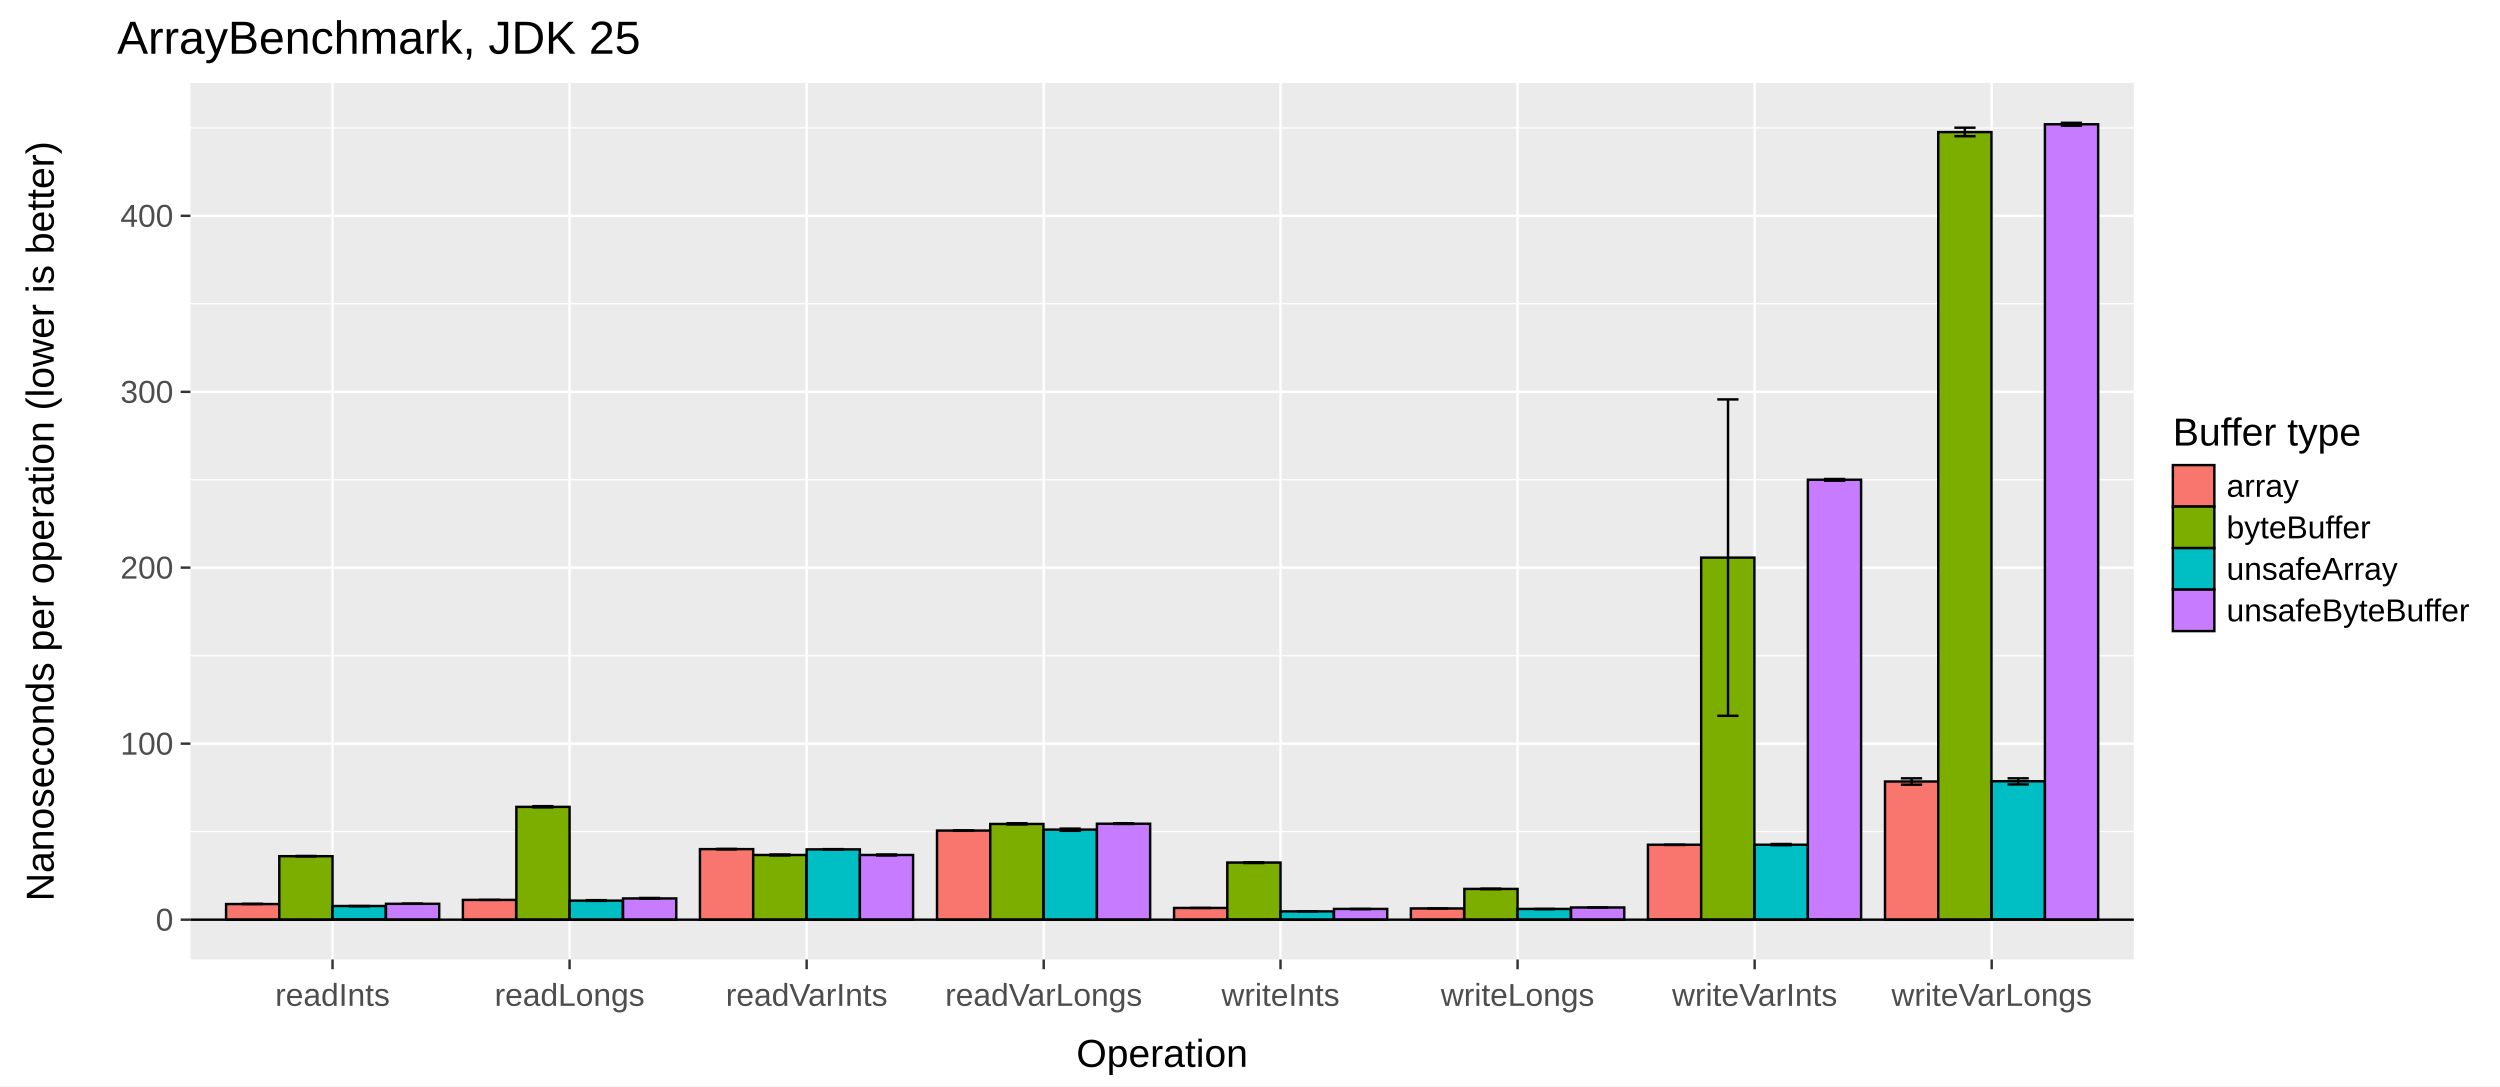
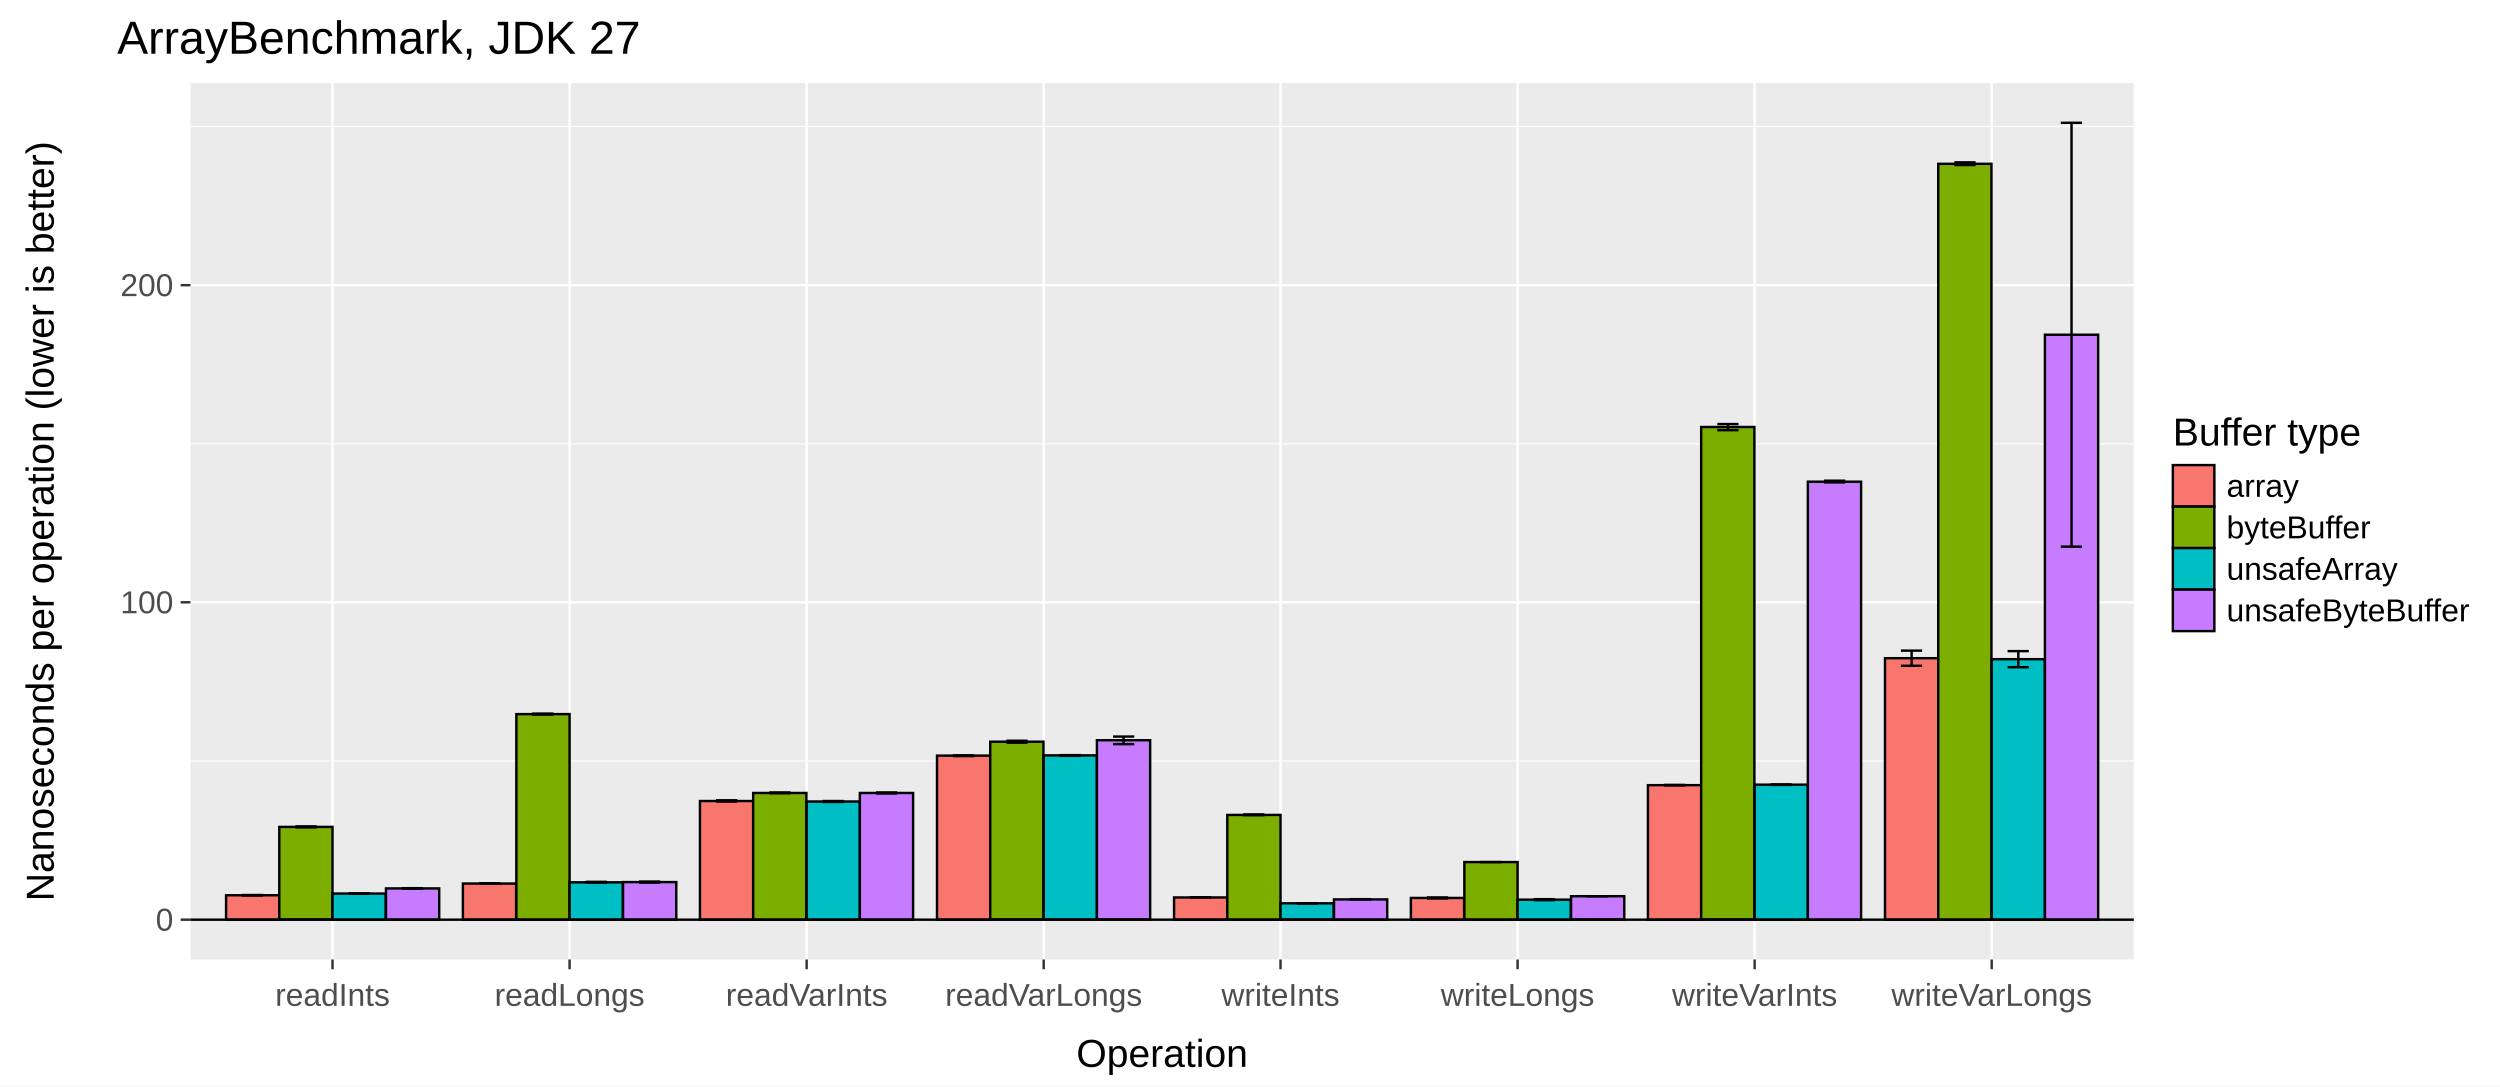
<svg xmlns="http://www.w3.org/2000/svg" width="1024" height="445" viewBox="0 0 1024 445" role="img">
  <style>
text { font-family: Arial, Helvetica, sans-serif; font-size: 13px; fill: #4D4D4D }
.title { font-size: 19px; fill: #000000 }
.axisTitle, .legendTitle { font-size: 16px; fill: #000000 }
.legend { fill: #000000 }
.background { fill: #FFFFFF }
.plot { fill: #EBEBEB }
.grid { stroke: #FFFFFF }
.minor { stroke: #FFFFFF; stroke-width: 0.5 }
.tick { stroke: #333333 }
.bar, .line { stroke: #000000 }
</style>
  <rect class="background" width="1024" height="445" />
-   <text class="title" x="48" y="22">ArrayBenchmark, JDK 25</text>
+   <text class="title" x="48" y="22">ArrayBenchmark, JDK 27</text>
  <rect class="plot" x="78" y="34" width="796" height="359" />
-   <line class="minor" x1="78" y1="340.6" x2="874" y2="340.6" />
-   <line class="grid" x1="78" y1="304.6" x2="874" y2="304.6" />
-   <line class="minor" x1="78" y1="268.6" x2="874" y2="268.6" />
-   <line class="grid" x1="78" y1="232.5" x2="874" y2="232.5" />
-   <line class="minor" x1="78" y1="196.5" x2="874" y2="196.5" />
-   <line class="grid" x1="78" y1="160.5" x2="874" y2="160.5" />
-   <line class="minor" x1="78" y1="124.4" x2="874" y2="124.4" />
-   <line class="grid" x1="78" y1="88.4" x2="874" y2="88.4" />
-   <line class="minor" x1="78" y1="52.4" x2="874" y2="52.4" />
+   <line class="minor" x1="78" y1="311.7" x2="874" y2="311.7" />
+   <line class="grid" x1="78" y1="246.7" x2="874" y2="246.7" />
+   <line class="minor" x1="78" y1="181.8" x2="874" y2="181.8" />
+   <line class="grid" x1="78" y1="116.8" x2="874" y2="116.8" />
+   <line class="minor" x1="78" y1="51.8" x2="874" y2="51.8" />
  <line class="tick" x1="74" y1="376.7" x2="78" y2="376.7" />
  <text x="71" y="381.2" text-anchor="end">0</text>
-   <line class="tick" x1="74" y1="304.6" x2="78" y2="304.6" />
-   <text x="71" y="309.1" text-anchor="end">100</text>
-   <line class="tick" x1="74" y1="232.5" x2="78" y2="232.5" />
-   <text x="71" y="237.0" text-anchor="end">200</text>
-   <line class="tick" x1="74" y1="160.5" x2="78" y2="160.5" />
-   <text x="71" y="165.0" text-anchor="end">300</text>
-   <line class="tick" x1="74" y1="88.4" x2="78" y2="88.4" />
-   <text x="71" y="92.9" text-anchor="end">400</text>
+   <line class="tick" x1="74" y1="246.7" x2="78" y2="246.7" />
+   <text x="71" y="251.2" text-anchor="end">100</text>
+   <line class="tick" x1="74" y1="116.8" x2="78" y2="116.8" />
+   <text x="71" y="121.3" text-anchor="end">200</text>
  <text class="axisTitle" transform="translate(22 213.5) rotate(-90)" text-anchor="middle">Nanoseconds per operation (lower is better)</text>
  <line class="grid" x1="136.2" y1="34" x2="136.2" y2="393" />
  <line class="tick" x1="136.2" y1="393" x2="136.2" y2="397" />
  <text x="136.2" y="412" text-anchor="middle">readInts</text>
  <line class="grid" x1="233.3" y1="34" x2="233.3" y2="393" />
  <line class="tick" x1="233.3" y1="393" x2="233.3" y2="397" />
  <text x="233.3" y="412" text-anchor="middle">readLongs</text>
  <line class="grid" x1="330.4" y1="34" x2="330.4" y2="393" />
  <line class="tick" x1="330.4" y1="393" x2="330.4" y2="397" />
  <text x="330.4" y="412" text-anchor="middle">readVarInts</text>
  <line class="grid" x1="427.5" y1="34" x2="427.5" y2="393" />
  <line class="tick" x1="427.5" y1="393" x2="427.5" y2="397" />
  <text x="427.5" y="412" text-anchor="middle">readVarLongs</text>
  <line class="grid" x1="524.5" y1="34" x2="524.5" y2="393" />
  <line class="tick" x1="524.5" y1="393" x2="524.5" y2="397" />
  <text x="524.5" y="412" text-anchor="middle">writeInts</text>
  <line class="grid" x1="621.6" y1="34" x2="621.6" y2="393" />
  <line class="tick" x1="621.6" y1="393" x2="621.6" y2="397" />
  <text x="621.6" y="412" text-anchor="middle">writeLongs</text>
  <line class="grid" x1="718.7" y1="34" x2="718.7" y2="393" />
  <line class="tick" x1="718.7" y1="393" x2="718.7" y2="397" />
  <text x="718.7" y="412" text-anchor="middle">writeVarInts</text>
  <line class="grid" x1="815.8" y1="34" x2="815.8" y2="393" />
  <line class="tick" x1="815.8" y1="393" x2="815.8" y2="397" />
  <text x="815.8" y="412" text-anchor="middle">writeVarLongs</text>
  <text class="axisTitle" x="476.0" y="437" text-anchor="middle">Operation</text>
-   <rect class="bar" fill="#F8766D" x="92.6" y="370.3" width="21.8" height="6.4" />
-   <path class="line" fill="none" d="M103.5 370.3V370.2M99.1 370.3h8.7M99.1 370.2h8.7" />
-   <rect class="bar" fill="#7CAE00" x="114.4" y="350.7" width="21.8" height="26.0" />
-   <path class="line" fill="none" d="M125.3 350.8V350.6M121.0 350.8h8.7M121.0 350.6h8.7" />
-   <rect class="bar" fill="#00BFC4" x="136.2" y="371.1" width="21.8" height="5.5" />
-   <path class="line" fill="none" d="M147.2 371.2V371.1M142.8 371.2h8.7M142.8 371.1h8.7" />
-   <rect class="bar" fill="#C77CFF" x="158.1" y="370.2" width="21.8" height="6.5" />
-   <path class="line" fill="none" d="M169.0 370.2V370.1M164.6 370.2h8.7M164.6 370.1h8.7" />
-   <rect class="bar" fill="#F8766D" x="189.6" y="368.6" width="21.8" height="8.1" />
-   <path class="line" fill="none" d="M200.6 368.6V368.6M196.2 368.6h8.7M196.2 368.6h8.7" />
-   <rect class="bar" fill="#7CAE00" x="211.5" y="330.5" width="21.8" height="46.2" />
-   <path class="line" fill="none" d="M222.4 330.7V330.2M218.0 330.7h8.7M218.0 330.2h8.7" />
-   <rect class="bar" fill="#00BFC4" x="233.3" y="368.9" width="21.8" height="7.8" />
-   <path class="line" fill="none" d="M244.2 369.0V368.7M239.9 369.0h8.7M239.9 368.7h8.7" />
-   <rect class="bar" fill="#C77CFF" x="255.2" y="368.0" width="21.8" height="8.7" />
-   <path class="line" fill="none" d="M266.1 368.1V367.8M261.7 368.1h8.7M261.7 367.8h8.7" />
-   <rect class="bar" fill="#F8766D" x="286.7" y="347.8" width="21.8" height="28.9" />
-   <path class="line" fill="none" d="M297.6 347.9V347.7M293.3 347.9h8.7M293.3 347.7h8.7" />
-   <rect class="bar" fill="#7CAE00" x="308.5" y="350.2" width="21.8" height="26.5" />
-   <path class="line" fill="none" d="M319.5 350.4V350.0M315.1 350.4h8.7M315.1 350.0h8.7" />
-   <rect class="bar" fill="#00BFC4" x="330.4" y="347.9" width="21.8" height="28.8" />
-   <path class="line" fill="none" d="M341.3 348.0V347.8M336.9 348.0h8.7M336.9 347.8h8.7" />
-   <rect class="bar" fill="#C77CFF" x="352.2" y="350.2" width="21.8" height="26.5" />
-   <path class="line" fill="none" d="M363.2 350.4V350.0M358.8 350.4h8.7M358.8 350.0h8.7" />
-   <rect class="bar" fill="#F8766D" x="383.8" y="340.2" width="21.8" height="36.5" />
-   <path class="line" fill="none" d="M394.7 340.3V340.1M390.3 340.3h8.7M390.3 340.1h8.7" />
-   <rect class="bar" fill="#7CAE00" x="405.6" y="337.5" width="21.8" height="39.2" />
-   <path class="line" fill="none" d="M416.5 337.7V337.2M412.2 337.7h8.7M412.2 337.2h8.7" />
-   <rect class="bar" fill="#00BFC4" x="427.5" y="339.8" width="21.8" height="36.9" />
-   <path class="line" fill="none" d="M438.4 340.3V339.4M434.0 340.3h8.7M434.0 339.4h8.7" />
-   <rect class="bar" fill="#C77CFF" x="449.3" y="337.4" width="21.8" height="39.3" />
-   <path class="line" fill="none" d="M460.2 337.5V337.2M455.9 337.5h8.7M455.9 337.2h8.7" />
-   <rect class="bar" fill="#F8766D" x="480.9" y="371.9" width="21.8" height="4.8" />
-   <path class="line" fill="none" d="M491.8 371.9V371.9M487.4 371.9h8.7M487.4 371.9h8.7" />
-   <rect class="bar" fill="#7CAE00" x="502.7" y="353.3" width="21.8" height="23.3" />
-   <path class="line" fill="none" d="M513.6 353.5V353.2M509.2 353.5h8.7M509.2 353.2h8.7" />
-   <rect class="bar" fill="#00BFC4" x="524.5" y="373.3" width="21.8" height="3.4" />
-   <path class="line" fill="none" d="M535.5 373.3V373.3M531.1 373.3h8.7M531.1 373.3h8.7" />
-   <rect class="bar" fill="#C77CFF" x="546.4" y="372.3" width="21.8" height="4.4" />
-   <path class="line" fill="none" d="M557.3 372.4V372.3M552.9 372.4h8.7M552.9 372.3h8.7" />
-   <rect class="bar" fill="#F8766D" x="577.9" y="372.1" width="21.8" height="4.6" />
-   <path class="line" fill="none" d="M588.8 372.1V372.1M584.5 372.1h8.7M584.5 372.1h8.7" />
-   <rect class="bar" fill="#7CAE00" x="599.8" y="364.1" width="21.8" height="12.6" />
-   <path class="line" fill="none" d="M610.7 364.2V364.0M606.3 364.2h8.7M606.3 364.0h8.7" />
-   <rect class="bar" fill="#00BFC4" x="621.6" y="372.3" width="21.8" height="4.4" />
-   <path class="line" fill="none" d="M632.5 372.4V372.3M628.2 372.4h8.7M628.2 372.3h8.7" />
-   <rect class="bar" fill="#C77CFF" x="643.5" y="371.7" width="21.8" height="5.0" />
-   <path class="line" fill="none" d="M654.4 371.7V371.7M650.0 371.7h8.7M650.0 371.7h8.7" />
-   <rect class="bar" fill="#F8766D" x="675.0" y="346.0" width="21.8" height="30.6" />
-   <path class="line" fill="none" d="M685.9 346.1V346.0M681.6 346.1h8.7M681.6 346.0h8.7" />
-   <rect class="bar" fill="#7CAE00" x="696.8" y="228.4" width="21.8" height="148.3" />
-   <path class="line" fill="none" d="M707.8 293.2V163.6M703.4 293.2h8.7M703.4 163.6h8.7" />
-   <rect class="bar" fill="#00BFC4" x="718.7" y="346.0" width="21.8" height="30.7" />
-   <path class="line" fill="none" d="M729.6 346.2V345.7M725.2 346.2h8.7M725.2 345.7h8.7" />
-   <rect class="bar" fill="#C77CFF" x="740.5" y="196.5" width="21.8" height="180.1" />
-   <path class="line" fill="none" d="M751.4 196.9V196.2M747.1 196.9h8.7M747.1 196.2h8.7" />
-   <rect class="bar" fill="#F8766D" x="772.1" y="320.1" width="21.8" height="56.6" />
-   <path class="line" fill="none" d="M783.0 321.4V318.8M778.6 321.4h8.7M778.6 318.8h8.7" />
-   <rect class="bar" fill="#7CAE00" x="793.9" y="54.1" width="21.8" height="322.6" />
-   <path class="line" fill="none" d="M804.8 55.8V52.3M800.5 55.8h8.7M800.5 52.3h8.7" />
-   <rect class="bar" fill="#00BFC4" x="815.8" y="320.0" width="21.8" height="56.6" />
-   <path class="line" fill="none" d="M826.7 321.3V318.8M822.3 321.3h8.7M822.3 318.8h8.7" />
-   <rect class="bar" fill="#C77CFF" x="837.6" y="50.9" width="21.8" height="325.8" />
-   <path class="line" fill="none" d="M848.5 51.5V50.3M844.1 51.5h8.7M844.1 50.3h8.7" />
+   <rect class="bar" fill="#F8766D" x="92.6" y="366.7" width="21.8" height="10.0" />
+   <path class="line" fill="none" d="M103.5 366.8V366.6M99.1 366.8h8.7M99.1 366.6h8.7" />
+   <rect class="bar" fill="#7CAE00" x="114.4" y="338.7" width="21.8" height="37.9" />
+   <path class="line" fill="none" d="M125.3 338.9V338.5M121.0 338.9h8.7M121.0 338.5h8.7" />
+   <rect class="bar" fill="#00BFC4" x="136.2" y="366.0" width="21.8" height="10.7" />
+   <path class="line" fill="none" d="M147.2 366.1V365.9M142.8 366.1h8.7M142.8 365.9h8.7" />
+   <rect class="bar" fill="#C77CFF" x="158.1" y="363.9" width="21.8" height="12.8" />
+   <path class="line" fill="none" d="M169.0 364.0V363.8M164.6 364.0h8.7M164.6 363.8h8.7" />
+   <rect class="bar" fill="#F8766D" x="189.6" y="361.9" width="21.8" height="14.8" />
+   <path class="line" fill="none" d="M200.6 361.9V361.8M196.2 361.9h8.7M196.2 361.8h8.7" />
+   <rect class="bar" fill="#7CAE00" x="211.5" y="292.5" width="21.8" height="84.2" />
+   <path class="line" fill="none" d="M222.4 292.7V292.3M218.0 292.7h8.7M218.0 292.3h8.7" />
+   <rect class="bar" fill="#00BFC4" x="233.3" y="361.4" width="21.8" height="15.3" />
+   <path class="line" fill="none" d="M244.2 361.5V361.2M239.9 361.5h8.7M239.9 361.2h8.7" />
+   <rect class="bar" fill="#C77CFF" x="255.2" y="361.3" width="21.8" height="15.4" />
+   <path class="line" fill="none" d="M266.1 361.5V361.1M261.7 361.5h8.7M261.7 361.1h8.7" />
+   <rect class="bar" fill="#F8766D" x="286.7" y="328.1" width="21.8" height="48.6" />
+   <path class="line" fill="none" d="M297.6 328.3V327.8M293.3 328.3h8.7M293.3 327.8h8.7" />
+   <rect class="bar" fill="#7CAE00" x="308.5" y="324.8" width="21.8" height="51.9" />
+   <path class="line" fill="none" d="M319.5 324.9V324.6M315.1 324.9h8.7M315.1 324.6h8.7" />
+   <rect class="bar" fill="#00BFC4" x="330.4" y="328.3" width="21.8" height="48.4" />
+   <path class="line" fill="none" d="M341.3 328.5V328.1M336.9 328.5h8.7M336.9 328.1h8.7" />
+   <rect class="bar" fill="#C77CFF" x="352.2" y="324.8" width="21.8" height="51.9" />
+   <path class="line" fill="none" d="M363.2 325.0V324.6M358.8 325.0h8.7M358.8 324.6h8.7" />
+   <rect class="bar" fill="#F8766D" x="383.8" y="309.5" width="21.8" height="67.2" />
+   <path class="line" fill="none" d="M394.7 309.7V309.4M390.3 309.7h8.7M390.3 309.4h8.7" />
+   <rect class="bar" fill="#7CAE00" x="405.6" y="303.8" width="21.8" height="72.8" />
+   <path class="line" fill="none" d="M416.5 304.2V303.4M412.2 304.2h8.7M412.2 303.4h8.7" />
+   <rect class="bar" fill="#00BFC4" x="427.5" y="309.4" width="21.8" height="67.2" />
+   <path class="line" fill="none" d="M438.4 309.6V309.3M434.0 309.6h8.7M434.0 309.3h8.7" />
+   <rect class="bar" fill="#C77CFF" x="449.3" y="303.2" width="21.8" height="73.4" />
+   <path class="line" fill="none" d="M460.2 304.8V301.7M455.9 304.8h8.7M455.9 301.7h8.7" />
+   <rect class="bar" fill="#F8766D" x="480.9" y="367.6" width="21.8" height="9.1" />
+   <path class="line" fill="none" d="M491.8 367.6V367.5M487.4 367.6h8.7M487.4 367.5h8.7" />
+   <rect class="bar" fill="#7CAE00" x="502.7" y="333.8" width="21.8" height="42.9" />
+   <path class="line" fill="none" d="M513.6 333.9V333.6M509.2 333.9h8.7M509.2 333.6h8.7" />
+   <rect class="bar" fill="#00BFC4" x="524.5" y="370.0" width="21.8" height="6.6" />
+   <path class="line" fill="none" d="M535.5 370.1V370.0M531.1 370.1h8.7M531.1 370.0h8.7" />
+   <rect class="bar" fill="#C77CFF" x="546.4" y="368.4" width="21.8" height="8.3" />
+   <path class="line" fill="none" d="M557.3 368.4V368.3M552.9 368.4h8.7M552.9 368.3h8.7" />
+   <rect class="bar" fill="#F8766D" x="577.9" y="367.8" width="21.8" height="8.9" />
+   <path class="line" fill="none" d="M588.8 368.0V367.6M584.5 368.0h8.7M584.5 367.6h8.7" />
+   <rect class="bar" fill="#7CAE00" x="599.8" y="353.1" width="21.8" height="23.6" />
+   <path class="line" fill="none" d="M610.7 353.1V353.1M606.3 353.1h8.7M606.3 353.1h8.7" />
+   <rect class="bar" fill="#00BFC4" x="621.6" y="368.5" width="21.8" height="8.2" />
+   <path class="line" fill="none" d="M632.5 368.7V368.3M628.2 368.7h8.7M628.2 368.3h8.7" />
+   <rect class="bar" fill="#C77CFF" x="643.5" y="367.1" width="21.8" height="9.5" />
+   <path class="line" fill="none" d="M654.4 367.1V367.1M650.0 367.1h8.7M650.0 367.1h8.7" />
+   <rect class="bar" fill="#F8766D" x="675.0" y="321.6" width="21.8" height="55.1" />
+   <path class="line" fill="none" d="M685.9 321.7V321.5M681.6 321.7h8.7M681.6 321.5h8.7" />
+   <rect class="bar" fill="#7CAE00" x="696.8" y="174.9" width="21.8" height="201.7" />
+   <path class="line" fill="none" d="M707.8 176.2V173.7M703.4 176.2h8.7M703.4 173.7h8.7" />
+   <rect class="bar" fill="#00BFC4" x="718.7" y="321.4" width="21.8" height="55.3" />
+   <path class="line" fill="none" d="M729.6 321.5V321.3M725.2 321.5h8.7M725.2 321.3h8.7" />
+   <rect class="bar" fill="#C77CFF" x="740.5" y="197.3" width="21.8" height="179.4" />
+   <path class="line" fill="none" d="M751.4 197.6V196.9M747.1 197.6h8.7M747.1 196.9h8.7" />
+   <rect class="bar" fill="#F8766D" x="772.1" y="269.6" width="21.8" height="107.1" />
+   <path class="line" fill="none" d="M783.0 272.7V266.5M778.6 272.7h8.7M778.6 266.5h8.7" />
+   <rect class="bar" fill="#7CAE00" x="793.9" y="67.1" width="21.8" height="309.6" />
+   <path class="line" fill="none" d="M804.8 67.6V66.5M800.5 67.6h8.7M800.5 66.5h8.7" />
+   <rect class="bar" fill="#00BFC4" x="815.8" y="270.0" width="21.8" height="106.7" />
+   <path class="line" fill="none" d="M826.7 273.3V266.7M822.3 273.3h8.7M822.3 266.7h8.7" />
+   <rect class="bar" fill="#C77CFF" x="837.6" y="137.1" width="21.8" height="239.6" />
+   <path class="line" fill="none" d="M848.5 223.9V50.3M844.1 223.9h8.7M844.1 50.3h8.7" />
  <line class="line" x1="78" y1="376.7" x2="874" y2="376.7" />
  <text class="legendTitle" x="890" y="182.5">Buffer type</text>
  <rect class="bar" fill="#F8766D" x="890" y="190.5" width="17" height="17" />
  <text class="legend" x="912" y="203.5">array</text>
  <rect class="bar" fill="#7CAE00" x="890" y="207.5" width="17" height="17" />
  <text class="legend" x="912" y="220.5">byteBuffer</text>
  <rect class="bar" fill="#00BFC4" x="890" y="224.5" width="17" height="17" />
  <text class="legend" x="912" y="237.5">unsafeArray</text>
  <rect class="bar" fill="#C77CFF" x="890" y="241.5" width="17" height="17" />
  <text class="legend" x="912" y="254.5">unsafeByteBuffer</text>
</svg>
